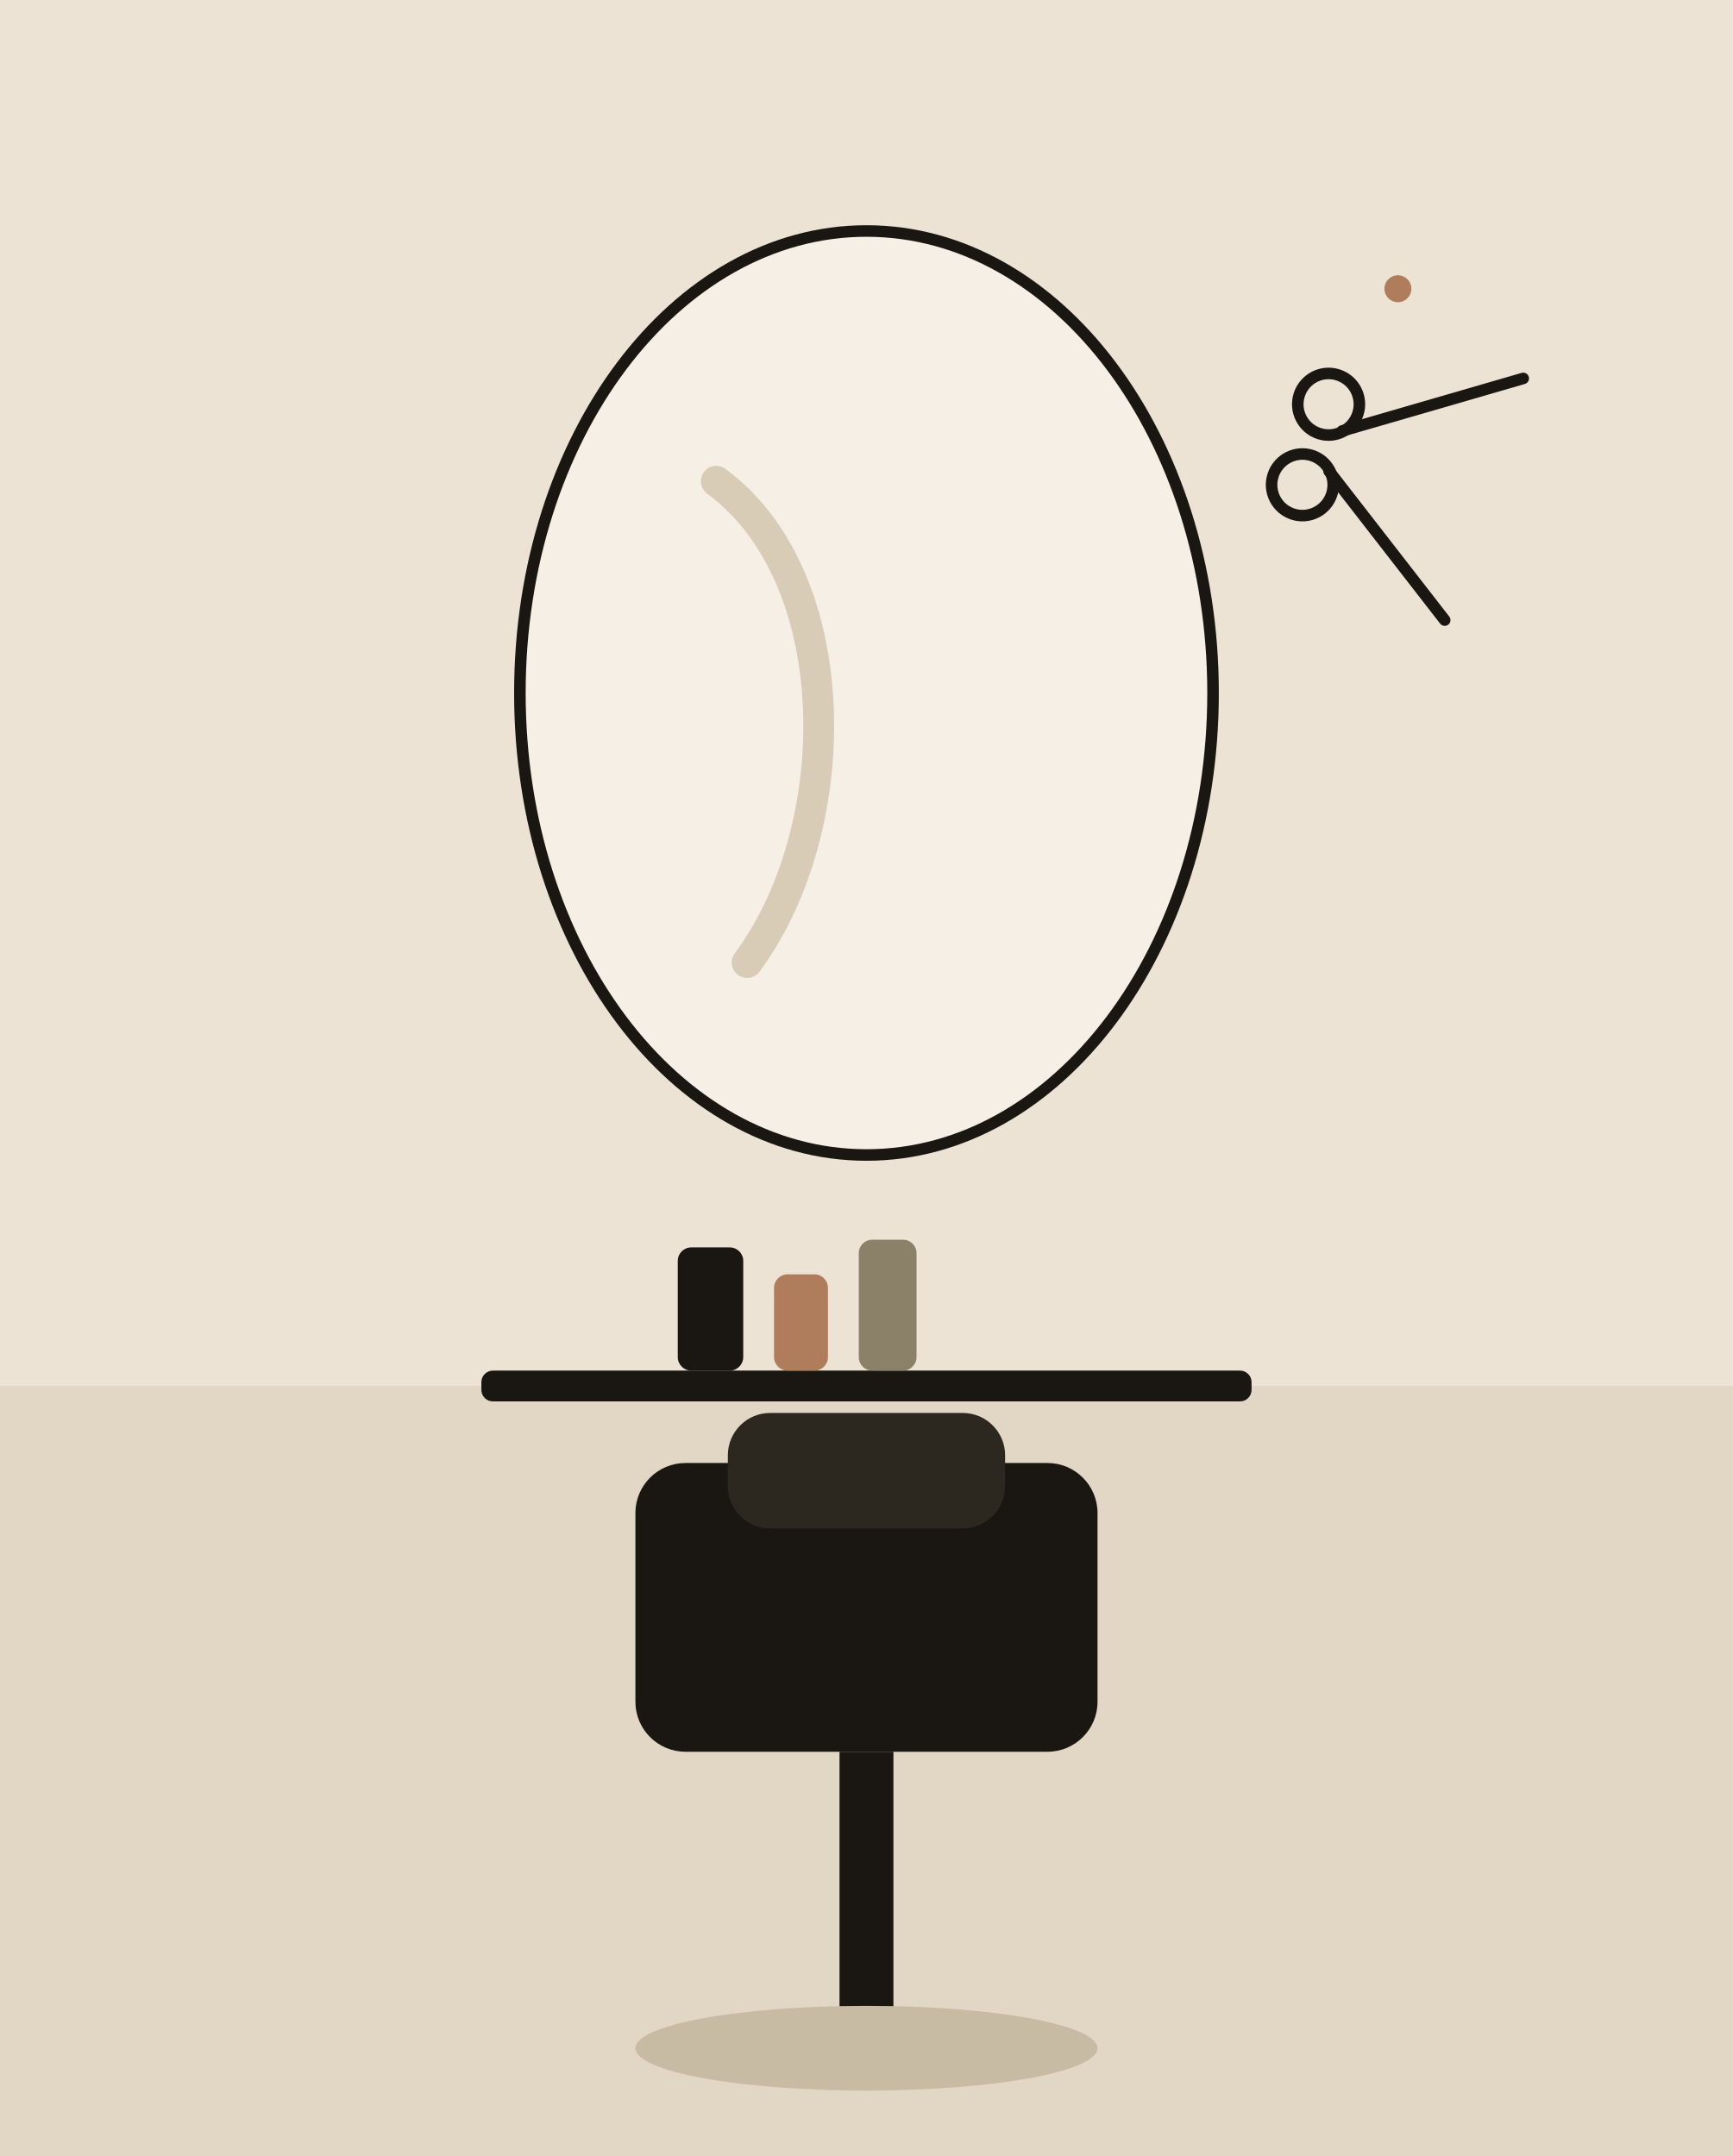
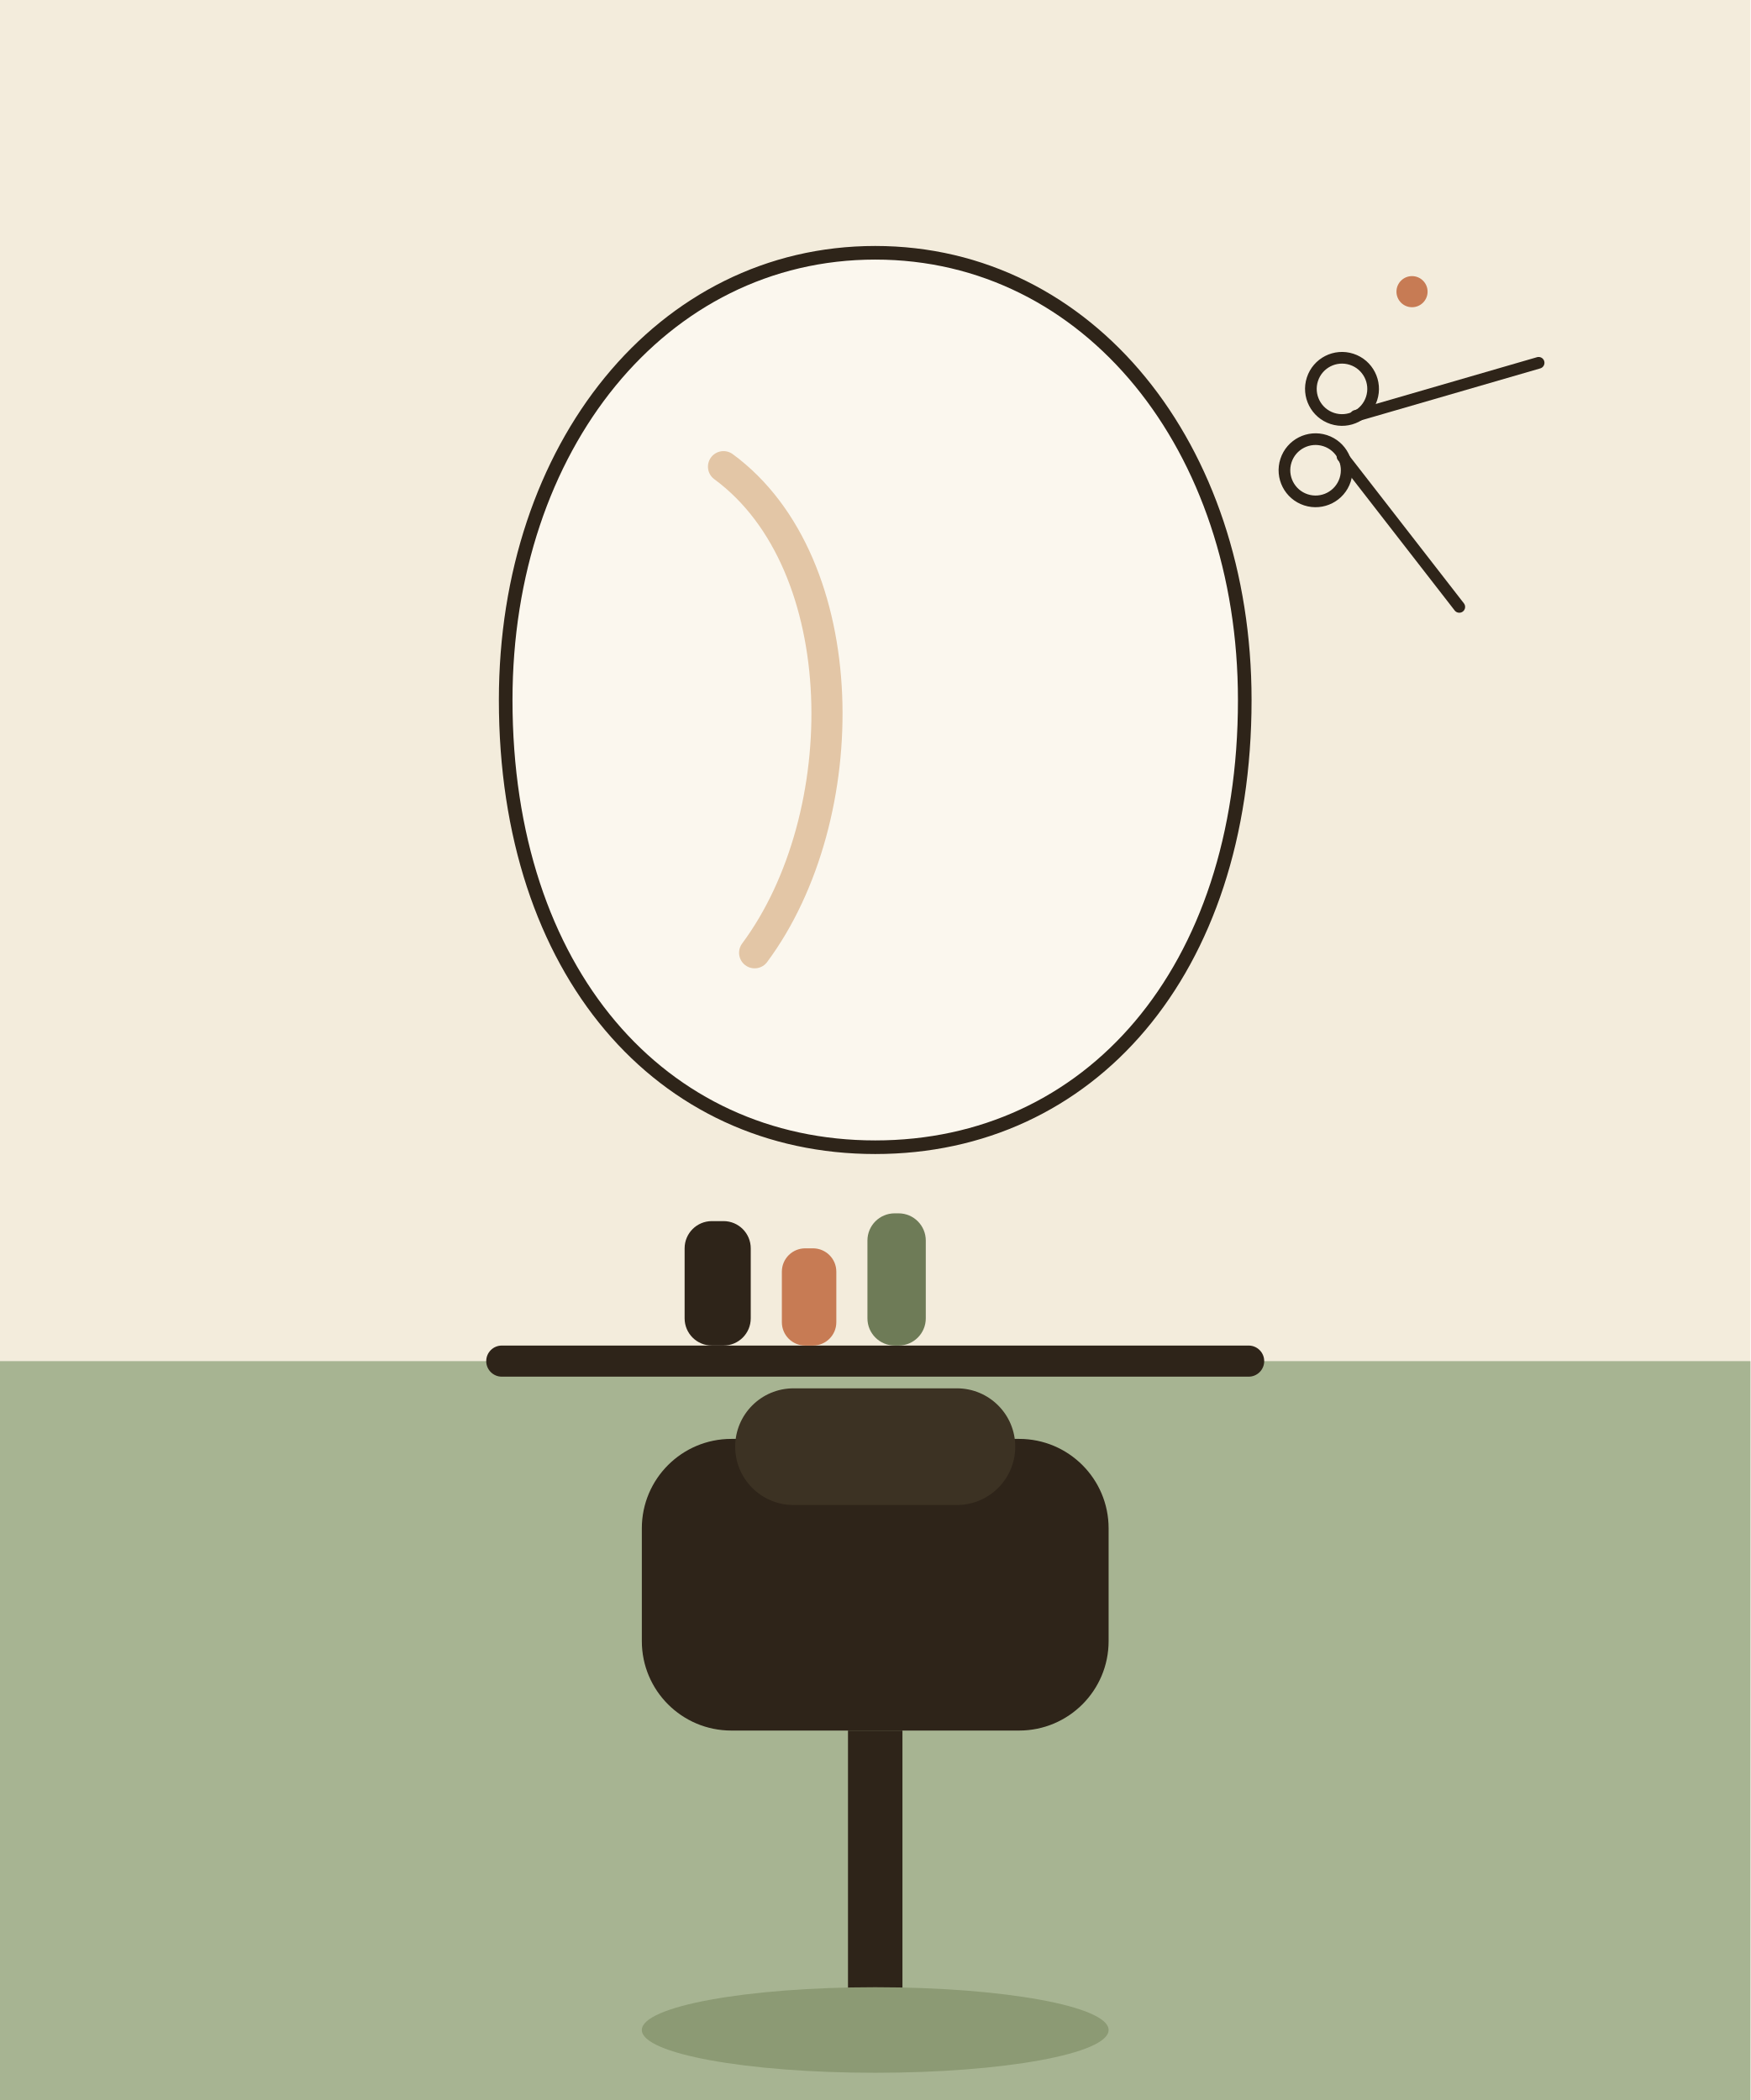
- <svg xmlns="http://www.w3.org/2000/svg" viewBox="0 0 900 1120" preserveAspectRatio="xMidYMid slice" role="img" aria-label="Intérieur du salon Aboné Coiffeur">
-   <rect width="900" height="1120" fill="#ece3d5" />
-   <rect x="0" y="720" width="900" height="400" fill="#e2d7c5" />
-   <ellipse cx="450" cy="360" rx="180" ry="240" fill="#f5efe6" />
-   <ellipse cx="450" cy="360" rx="180" ry="240" fill="none" stroke="#1a1712" stroke-width="6" />
-   <path d="M372 250 C440 300, 440 430, 388 500" stroke="#d9ccb7" stroke-width="16" fill="none" stroke-linecap="round" />
-   <rect x="250" y="712" width="400" height="16" rx="6" fill="#1a1712" />
-   <rect x="352" y="648" width="34" height="64" rx="7" fill="#1a1712" />
-   <rect x="402" y="662" width="28" height="50" rx="7" fill="#b07d5c" />
-   <rect x="446" y="644" width="30" height="68" rx="7" fill="#8a8168" />
-   <rect x="330" y="760" width="240" height="150" rx="26" fill="#1a1712" />
-   <rect x="378" y="734" width="144" height="60" rx="22" fill="#2c2820" />
-   <rect x="436" y="910" width="28" height="150" fill="#1a1712" />
-   <ellipse cx="450" cy="1064" rx="120" ry="22" fill="#c8bba4" />
-   <g transform="translate(690,210) rotate(18)" stroke="#1a1712" stroke-width="6" fill="none" stroke-linecap="round">
+ <svg xmlns="http://www.w3.org/2000/svg" viewBox="0 0 900 1080" preserveAspectRatio="xMidYMid slice" role="img" aria-label="Intérieur du studio Aboné Coiffeur">
+   <rect width="900" height="1080" fill="#F3ECDC" />
+   <rect x="0" y="700" width="900" height="380" fill="#A7B492" />
+   <path d="M450 130 C560 130 640 230 640 360 C640 500 560 590 450 590 C340 590 260 500 260 360 C260 230 340 130 450 130 Z" fill="#FBF7EE" />
+   <path d="M450 130 C560 130 640 230 640 360 C640 500 560 590 450 590 C340 590 260 500 260 360 C260 230 340 130 450 130 Z" fill="none" stroke="#2E2419" stroke-width="7" />
+   <path d="M372 240 C440 290, 440 420, 388 490" stroke="#E3C6A6" stroke-width="16" fill="none" stroke-linecap="round" />
+   <rect x="250" y="692" width="400" height="16" rx="8" fill="#2E2419" />
+   <rect x="352" y="628" width="34" height="64" rx="14" fill="#2E2419" />
+   <rect x="402" y="642" width="28" height="50" rx="12" fill="#C77B54" />
+   <rect x="446" y="624" width="30" height="68" rx="14" fill="#6E7B57" />
+   <rect x="330" y="740" width="240" height="150" rx="46" fill="#2E2419" />
+   <rect x="378" y="714" width="144" height="60" rx="30" fill="#3C3223" />
+   <rect x="436" y="890" width="28" height="150" fill="#2E2419" />
+   <ellipse cx="450" cy="1044" rx="120" ry="22" fill="#8C9A74" />
+   <g transform="translate(690,200) rotate(18)" stroke="#2E2419" stroke-width="6" fill="none" stroke-linecap="round">
    <circle cx="0" cy="0" r="16" />
    <circle cx="0" cy="44" r="16" />
    <path d="M11 11 L92 -44 M11 33 L92 88" />
  </g>
-   <circle cx="726" cy="150" r="7" fill="#b07d5c" />
+   <circle cx="726" cy="150" r="8" fill="#C77B54" />
</svg>
